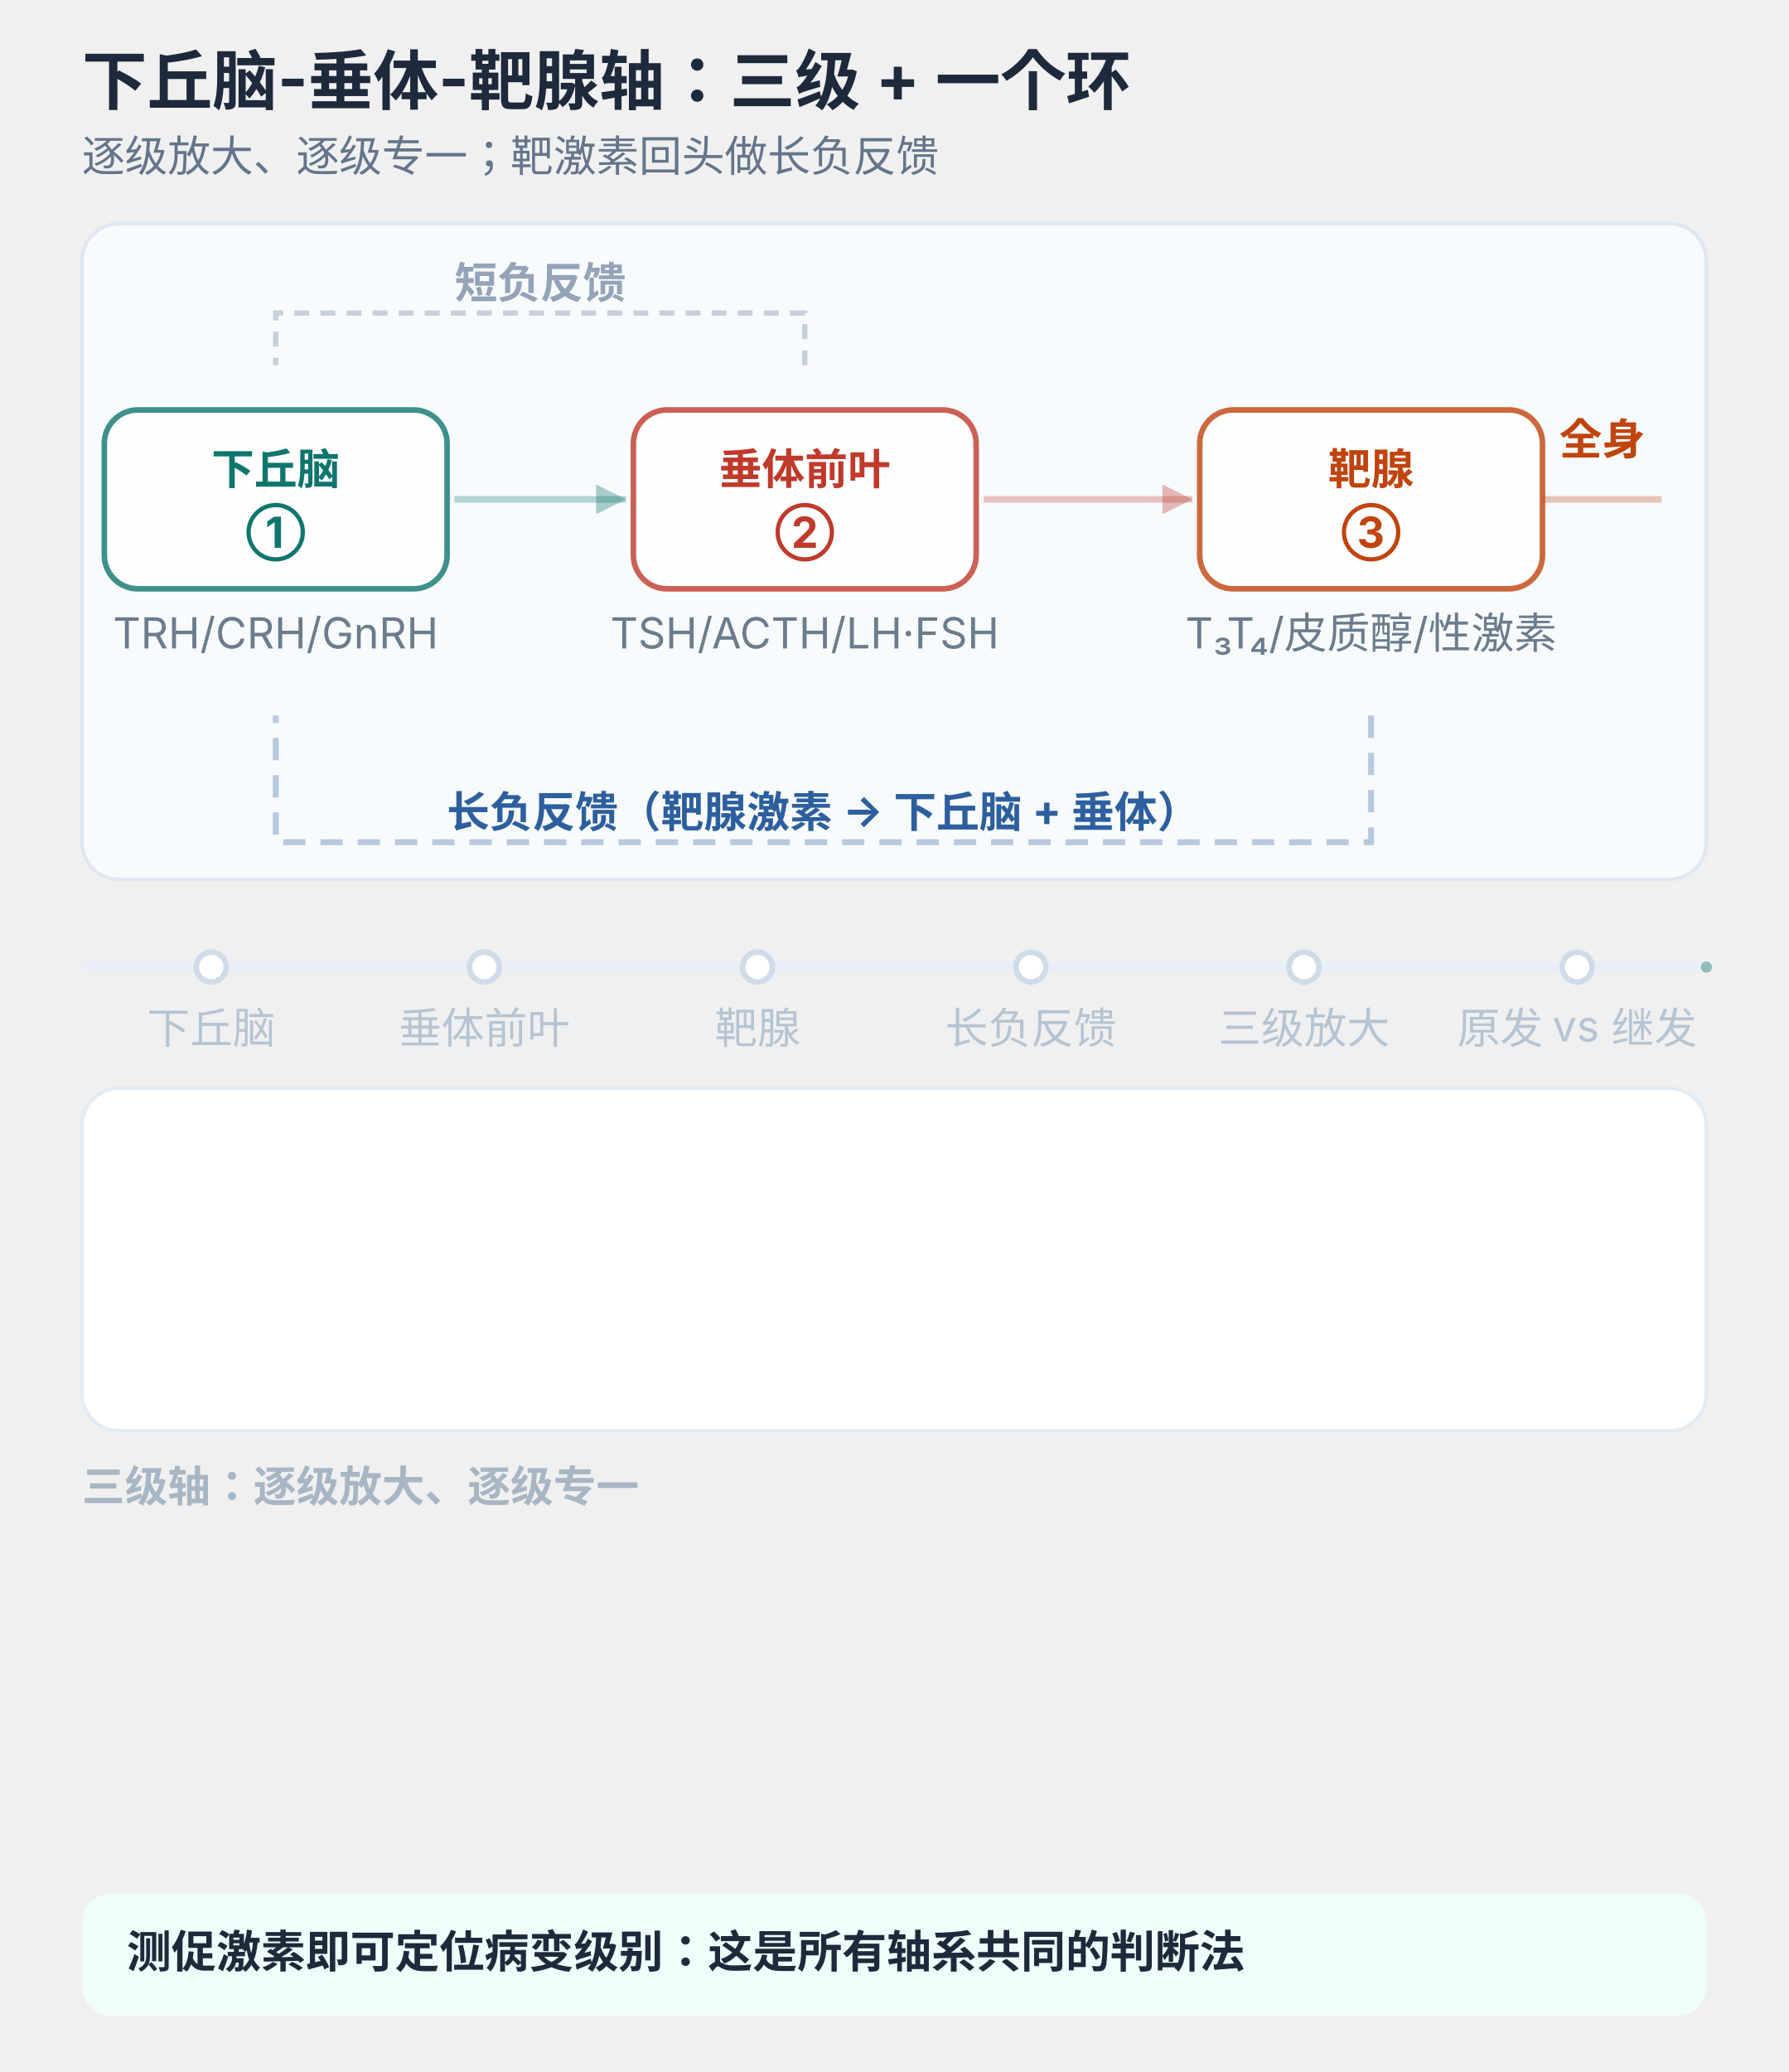
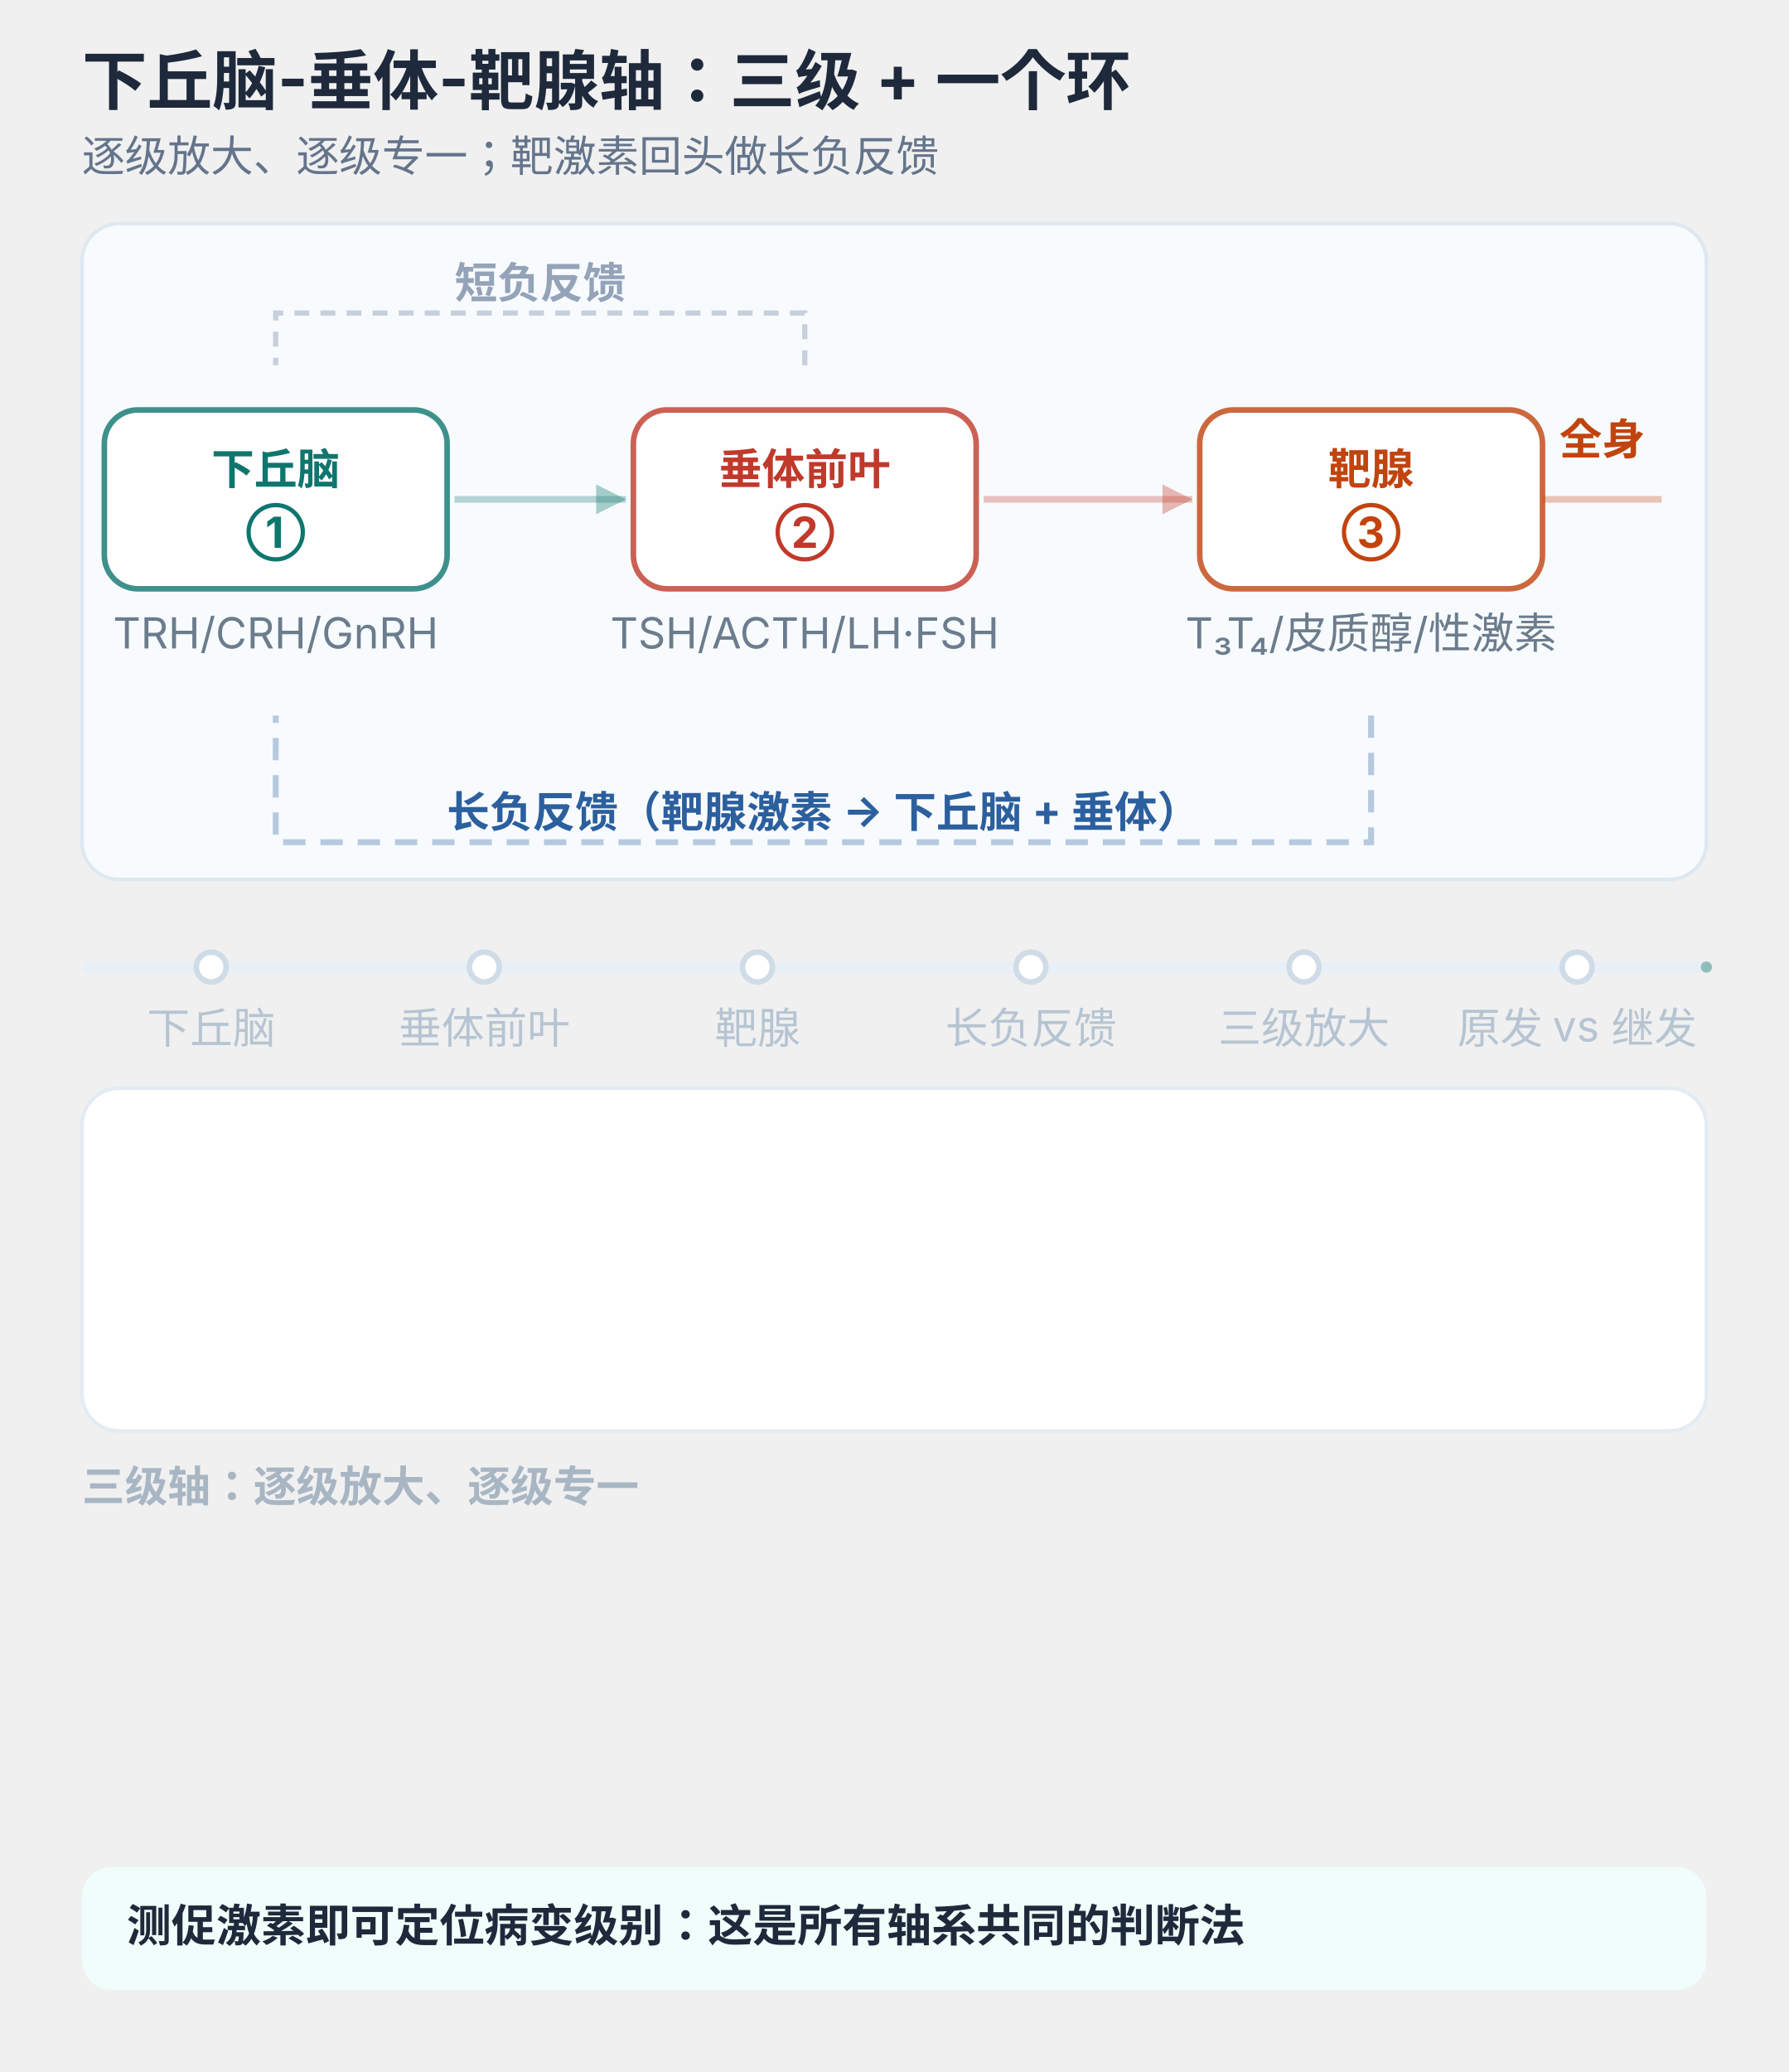
<svg xmlns="http://www.w3.org/2000/svg" viewBox="0 0 480 556" role="img" aria-labelledby="ft fd" style="background:#ffffff">
  <text x="22" y="28" font-size="17.5" font-weight="700" fill="#1e293b" font-family="-apple-system,'PingFang SC','Microsoft YaHei',sans-serif">下丘脑-垂体-靶腺轴：三级 + 一个环</text>
  <text x="22" y="46" font-size="11.5" fill="#64748b" font-family="-apple-system,'PingFang SC','Microsoft YaHei',sans-serif">逐级放大、逐级专一；靶激素回头做长负反馈</text>
  <rect x="22" y="60" width="436" height="176" rx="10" fill="#f8fbfd" stroke="#dfe8f1" stroke-width="1" />
  <rect x="28" y="110" width="92" height="48" rx="9" fill="#ffffff" stroke="#0f766e" stroke-width="1.5" opacity="0.8" />
  <text x="74" y="130" font-size="11.5" fill="#0f766e" font-weight="700" text-anchor="middle" font-family="-apple-system,'PingFang SC','Microsoft YaHei',sans-serif">下丘脑</text>
  <text x="74" y="147" font-size="11.5" fill="#0f766e" font-weight="700" text-anchor="middle" font-family="-apple-system,'PingFang SC','Microsoft YaHei',sans-serif">①</text>
  <rect x="170" y="110" width="92" height="48" rx="9" fill="#ffffff" stroke="#c0392b" stroke-width="1.5" opacity="0.8" />
  <text x="216" y="130" font-size="11.5" fill="#c0392b" font-weight="700" text-anchor="middle" font-family="-apple-system,'PingFang SC','Microsoft YaHei',sans-serif">垂体前叶</text>
  <text x="216" y="147" font-size="11.5" fill="#c0392b" font-weight="700" text-anchor="middle" font-family="-apple-system,'PingFang SC','Microsoft YaHei',sans-serif">②</text>
  <rect x="322" y="110" width="92" height="48" rx="9" fill="#ffffff" stroke="#c1440e" stroke-width="1.5" opacity="0.8" />
  <text x="368" y="130" font-size="11.5" fill="#c1440e" font-weight="700" text-anchor="middle" font-family="-apple-system,'PingFang SC','Microsoft YaHei',sans-serif">靶腺</text>
  <text x="368" y="147" font-size="11.5" fill="#c1440e" font-weight="700" text-anchor="middle" font-family="-apple-system,'PingFang SC','Microsoft YaHei',sans-serif">③</text>
  <text x="74" y="174" font-size="11.5" fill="#6b7c8d" font-weight="400" text-anchor="middle" font-family="-apple-system,'PingFang SC','Microsoft YaHei',sans-serif">TRH/CRH/GnRH</text>
  <text x="216" y="174" font-size="11.5" fill="#6b7c8d" font-weight="400" text-anchor="middle" font-family="-apple-system,'PingFang SC','Microsoft YaHei',sans-serif">TSH/ACTH/LH·FSH</text>
  <text x="368" y="174" font-size="11.5" fill="#6b7c8d" font-weight="400" text-anchor="middle" font-family="-apple-system,'PingFang SC','Microsoft YaHei',sans-serif">T₃T₄/皮质醇/性激素</text>
  <path d="M122,134 H168" stroke="#0f766e" stroke-width="1.8" opacity="0.30" />
  <path d="M168,134 l-8,-4 v8 z" fill="#0f766e" opacity="0.35" />
  <g opacity="0">
    <animate attributeName="opacity" values="1;1;0;0" keyTimes="0;0.15;0.151;1" dur="11.4s" repeatCount="indefinite" />
    <path d="M122,134 H168" stroke="#0f766e" stroke-width="2.8" />
    <path d="M168,134 l-9,-4.6 v9.2 z" fill="#0f766e" />
  </g>
  <path d="M264,134 H320" stroke="#c0392b" stroke-width="1.8" opacity="0.30" />
  <path d="M320,134 l-8,-4 v8 z" fill="#c0392b" opacity="0.35" />
  <g opacity="0">
    <animate attributeName="opacity" values="0;0;1;1;0;0" keyTimes="0;0.15;0.151;0.31;0.311;1" dur="11.4s" repeatCount="indefinite" />
    <path d="M264,134 H320" stroke="#c0392b" stroke-width="2.8" />
    <path d="M320,134 l-9,-4.6 v9.2 z" fill="#c0392b" />
  </g>
  <path d="M414,134 H446" stroke="#c1440e" stroke-width="1.8" opacity="0.30" />
  <text x="430" y="122" font-size="11.5" fill="#c1440e" font-weight="700" text-anchor="middle" font-family="-apple-system,'PingFang SC','Microsoft YaHei',sans-serif">全身</text>
  <g opacity="0">
    <animate attributeName="opacity" values="0;0;1;1;0;0" keyTimes="0;0.31;0.311;0.475;0.476;1" dur="11.4s" repeatCount="indefinite" />
    <path d="M414,134 H446" stroke="#c1440e" stroke-width="2.4" />
    <path d="M446,134 l-8,-4 v8 z" fill="#c1440e" />
  </g>
  <g opacity="0">
    <animate attributeName="opacity" values="1;1;0;0" keyTimes="0;0.15;0.151;1" dur="11.4s" repeatCount="indefinite" />
    <rect x="28" y="110" width="92" height="48" rx="9" fill="#0f766e" opacity="0.10" />
    <rect x="28" y="110" width="92" height="48" rx="9" fill="none" stroke="#0f766e" stroke-width="2.4" />
  </g>
  <g opacity="0">
    <animate attributeName="opacity" values="0;0;1;1;0;0" keyTimes="0;0.15;0.151;0.31;0.311;1" dur="11.4s" repeatCount="indefinite" />
    <rect x="170" y="110" width="92" height="48" rx="9" fill="#c0392b" opacity="0.10" />
    <rect x="170" y="110" width="92" height="48" rx="9" fill="none" stroke="#c0392b" stroke-width="2.4" />
  </g>
  <g opacity="0">
    <animate attributeName="opacity" values="0;0;1;1;0;0" keyTimes="0;0.31;0.311;0.475;0.476;1" dur="11.4s" repeatCount="indefinite" />
    <rect x="322" y="110" width="92" height="48" rx="9" fill="#c1440e" opacity="0.10" />
    <rect x="322" y="110" width="92" height="48" rx="9" fill="none" stroke="#c1440e" stroke-width="2.4" />
  </g>
  <path d="M368,192 V226 H74 V192" fill="none" stroke="#2c5f9e" stroke-width="1.6" stroke-dasharray="6 4" opacity="0.32" />
  <text x="221" y="222" font-size="11.5" fill="#2c5f9e" font-weight="700" text-anchor="middle" font-family="-apple-system,'PingFang SC','Microsoft YaHei',sans-serif">长负反馈（靶腺激素 → 下丘脑 + 垂体）</text>
  <g opacity="0">
    <animate attributeName="opacity" values="0;0;1;1;0;0" keyTimes="0;0.475;0.476;0.645;0.646;1" dur="11.4s" repeatCount="indefinite" />
    <path d="M368,192 V226 H74 V192" fill="none" stroke="#2c5f9e" stroke-width="2.4" stroke-dasharray="6 4" />
    <path d="M74,192 l-4.6,9 h9.2 z" fill="#2c5f9e" />
  </g>
  <path d="M216,98 V84 H74 V98" fill="none" stroke="#94a3b8" stroke-width="1.4" stroke-dasharray="4 3" opacity="0.5" />
  <text x="145" y="80" font-size="11.5" fill="#94a3b8" font-weight="700" text-anchor="middle" font-family="-apple-system,'PingFang SC','Microsoft YaHei',sans-serif">短负反馈</text>
  <g opacity="0">
    <animate attributeName="opacity" values="0;0;1;1" keyTimes="0;0.82;0.821;1" dur="11.4s" repeatCount="indefinite" />
    <rect x="24" y="242" width="432" height="24" rx="7" fill="#fef3c7" />
    <text x="32" y="258" font-size="11.5" fill="#a8791a" font-weight="700" text-anchor="start" font-family="-apple-system,'PingFang SC','Microsoft YaHei',sans-serif">原发：终末↓ 促激素↑　｜　继发：两者都↓</text>
  </g>
  <rect x="22" y="258" width="436" height="3" rx="1.5" fill="#e8eff6" />
  <path d="M22,259.5 H458" stroke="#0f766e" stroke-width="3" stroke-linecap="round" opacity="0.42" stroke-dasharray="436" stroke-dashoffset="436">
    <animate attributeName="stroke-dashoffset" values="436;0" keyTimes="0;1" dur="11.4s" repeatCount="indefinite" />
  </path>
  <circle cx="56.7" cy="259.5" r="4" fill="#ffffff" stroke="#cfdce8" stroke-width="1.5" />
  <g opacity="0">
    <animate attributeName="opacity" values="1;1;0;0" keyTimes="0;0.15;0.151;1" dur="11.4s" repeatCount="indefinite" />
    <circle cx="56.7" cy="259.5" r="5.5" fill="#0f766e" />
  </g>
  <g opacity="1">
    <animate attributeName="opacity" values="0.0;0.0;1.0;1.0" keyTimes="0;0.15;0.151;1" dur="11.4s" repeatCount="indefinite" />
    <text x="56.7" y="280" text-anchor="middle" font-size="11.5" fill="#b6c4d2" font-family="-apple-system,'PingFang SC','Microsoft YaHei',sans-serif">下丘脑</text>
  </g>
  <g opacity="0">
    <animate attributeName="opacity" values="1;1;0;0" keyTimes="0;0.15;0.151;1" dur="11.4s" repeatCount="indefinite" />
    <text x="56.7" y="280" text-anchor="middle" font-size="11.5" font-weight="700" fill="#0f766e" font-family="-apple-system,'PingFang SC','Microsoft YaHei',sans-serif">下丘脑</text>
  </g>
  <circle cx="130.0" cy="259.5" r="4" fill="#ffffff" stroke="#cfdce8" stroke-width="1.5" />
  <g opacity="0">
    <animate attributeName="opacity" values="0;0;1;1;0;0" keyTimes="0;0.15;0.151;0.31;0.311;1" dur="11.4s" repeatCount="indefinite" />
    <circle cx="130.0" cy="259.5" r="5.5" fill="#c0392b" />
  </g>
  <g opacity="1">
    <animate attributeName="opacity" values="1.0;1.0;0.0;0.0;1.0;1.0" keyTimes="0;0.15;0.151;0.31;0.311;1" dur="11.4s" repeatCount="indefinite" />
    <text x="130.0" y="280" text-anchor="middle" font-size="11.5" fill="#b6c4d2" font-family="-apple-system,'PingFang SC','Microsoft YaHei',sans-serif">垂体前叶</text>
  </g>
  <g opacity="0">
    <animate attributeName="opacity" values="0;0;1;1;0;0" keyTimes="0;0.15;0.151;0.31;0.311;1" dur="11.4s" repeatCount="indefinite" />
    <text x="130.0" y="280" text-anchor="middle" font-size="11.5" font-weight="700" fill="#c0392b" font-family="-apple-system,'PingFang SC','Microsoft YaHei',sans-serif">垂体前叶</text>
  </g>
  <circle cx="203.3" cy="259.5" r="4" fill="#ffffff" stroke="#cfdce8" stroke-width="1.5" />
  <g opacity="0">
    <animate attributeName="opacity" values="0;0;1;1;0;0" keyTimes="0;0.31;0.311;0.475;0.476;1" dur="11.4s" repeatCount="indefinite" />
    <circle cx="203.3" cy="259.5" r="5.5" fill="#c1440e" />
  </g>
  <g opacity="1">
    <animate attributeName="opacity" values="1.0;1.0;0.0;0.0;1.0;1.0" keyTimes="0;0.31;0.311;0.475;0.476;1" dur="11.4s" repeatCount="indefinite" />
    <text x="203.3" y="280" text-anchor="middle" font-size="11.5" fill="#b6c4d2" font-family="-apple-system,'PingFang SC','Microsoft YaHei',sans-serif">靶腺</text>
  </g>
  <g opacity="0">
    <animate attributeName="opacity" values="0;0;1;1;0;0" keyTimes="0;0.31;0.311;0.475;0.476;1" dur="11.4s" repeatCount="indefinite" />
    <text x="203.3" y="280" text-anchor="middle" font-size="11.5" font-weight="700" fill="#c1440e" font-family="-apple-system,'PingFang SC','Microsoft YaHei',sans-serif">靶腺</text>
  </g>
  <circle cx="276.7" cy="259.5" r="4" fill="#ffffff" stroke="#cfdce8" stroke-width="1.5" />
  <g opacity="0">
    <animate attributeName="opacity" values="0;0;1;1;0;0" keyTimes="0;0.475;0.476;0.645;0.646;1" dur="11.4s" repeatCount="indefinite" />
    <circle cx="276.7" cy="259.5" r="5.5" fill="#2c5f9e" />
  </g>
  <g opacity="1">
    <animate attributeName="opacity" values="1.0;1.0;0.0;0.0;1.0;1.0" keyTimes="0;0.475;0.476;0.645;0.646;1" dur="11.4s" repeatCount="indefinite" />
    <text x="276.7" y="280" text-anchor="middle" font-size="11.5" fill="#b6c4d2" font-family="-apple-system,'PingFang SC','Microsoft YaHei',sans-serif">长负反馈</text>
  </g>
  <g opacity="0">
    <animate attributeName="opacity" values="0;0;1;1;0;0" keyTimes="0;0.475;0.476;0.645;0.646;1" dur="11.4s" repeatCount="indefinite" />
    <text x="276.7" y="280" text-anchor="middle" font-size="11.5" font-weight="700" fill="#2c5f9e" font-family="-apple-system,'PingFang SC','Microsoft YaHei',sans-serif">长负反馈</text>
  </g>
  <circle cx="350.0" cy="259.5" r="4" fill="#ffffff" stroke="#cfdce8" stroke-width="1.5" />
  <g opacity="0">
    <animate attributeName="opacity" values="0;0;1;1;0;0" keyTimes="0;0.645;0.646;0.82;0.821;1" dur="11.4s" repeatCount="indefinite" />
    <circle cx="350.0" cy="259.5" r="5.5" fill="#2f8f57" />
  </g>
  <g opacity="1">
    <animate attributeName="opacity" values="1.0;1.0;0.0;0.0;1.0;1.0" keyTimes="0;0.645;0.646;0.82;0.821;1" dur="11.4s" repeatCount="indefinite" />
    <text x="350.0" y="280" text-anchor="middle" font-size="11.5" fill="#b6c4d2" font-family="-apple-system,'PingFang SC','Microsoft YaHei',sans-serif">三级放大</text>
  </g>
  <g opacity="0">
    <animate attributeName="opacity" values="0;0;1;1;0;0" keyTimes="0;0.645;0.646;0.82;0.821;1" dur="11.4s" repeatCount="indefinite" />
    <text x="350.0" y="280" text-anchor="middle" font-size="11.5" font-weight="700" fill="#2f8f57" font-family="-apple-system,'PingFang SC','Microsoft YaHei',sans-serif">三级放大</text>
  </g>
  <circle cx="423.3" cy="259.5" r="4" fill="#ffffff" stroke="#cfdce8" stroke-width="1.5" />
  <g opacity="0">
    <animate attributeName="opacity" values="0;0;1;1" keyTimes="0;0.82;0.821;1" dur="11.4s" repeatCount="indefinite" />
    <circle cx="423.3" cy="259.5" r="5.5" fill="#a8791a" />
  </g>
  <g opacity="1">
    <animate attributeName="opacity" values="1.0;1.0;0.0;0.0" keyTimes="0;0.82;0.821;1" dur="11.4s" repeatCount="indefinite" />
    <text x="423.3" y="280" text-anchor="middle" font-size="11.5" fill="#b6c4d2" font-family="-apple-system,'PingFang SC','Microsoft YaHei',sans-serif">原发 vs 继发</text>
  </g>
  <g opacity="0">
    <animate attributeName="opacity" values="0;0;1;1" keyTimes="0;0.82;0.821;1" dur="11.4s" repeatCount="indefinite" />
    <text x="423.3" y="280" text-anchor="middle" font-size="11.5" font-weight="700" fill="#a8791a" font-family="-apple-system,'PingFang SC','Microsoft YaHei',sans-serif">原发 vs 继发</text>
  </g>
  <rect x="22" y="292" width="436" height="92" rx="10" fill="#ffffff" stroke="#e3ebf3" stroke-width="1" />
  <g opacity="0">
    <animate attributeName="opacity" values="1;1;0;0" keyTimes="0;0.15;0.151;1" dur="11.4s" repeatCount="indefinite" />
    <rect x="22" y="293" width="3" height="90" fill="#0f766e" opacity="0.85" />
    <text x="40" y="318" font-size="11.5" fill="#a8b6c4" font-weight="700" font-family="-apple-system,'PingFang SC','Microsoft YaHei',sans-serif">因为</text>
    <text x="78" y="318" font-size="12.5" fill="#6b7c8d" font-family="-apple-system,'PingFang SC','Microsoft YaHei',sans-serif">神经分泌细胞把神经信号转成激素，释放到垂体门脉</text>
    <text x="40" y="354" font-size="11.5" fill="#0f766e" font-weight="700" font-family="-apple-system,'PingFang SC','Microsoft YaHei',sans-serif">所以</text>
    <text x="78" y="354" font-size="14.5" fill="#0f766e" font-weight="700" font-family="-apple-system,'PingFang SC','Microsoft YaHei',sans-serif">TRH / CRH / GnRH —— 三级轴的第一级</text>
  </g>
  <g opacity="0">
    <animate attributeName="opacity" values="0;0;1;1;0;0" keyTimes="0;0.15;0.151;0.31;0.311;1" dur="11.4s" repeatCount="indefinite" />
    <rect x="22" y="293" width="3" height="90" fill="#c0392b" opacity="0.85" />
    <text x="40" y="318" font-size="11.5" fill="#a8b6c4" font-weight="700" font-family="-apple-system,'PingFang SC','Microsoft YaHei',sans-serif">因为</text>
    <text x="78" y="318" font-size="12.5" fill="#6b7c8d" font-family="-apple-system,'PingFang SC','Microsoft YaHei',sans-serif">促激素细胞受释放激素刺激，分泌促激素入血</text>
    <text x="40" y="354" font-size="11.5" fill="#c0392b" font-weight="700" font-family="-apple-system,'PingFang SC','Microsoft YaHei',sans-serif">所以</text>
    <text x="78" y="354" font-size="14.5" fill="#c0392b" font-weight="700" font-family="-apple-system,'PingFang SC','Microsoft YaHei',sans-serif">TSH / ACTH / LH·FSH —— 第二级，专一性更高</text>
  </g>
  <g opacity="0">
    <animate attributeName="opacity" values="0;0;1;1;0;0" keyTimes="0;0.31;0.311;0.475;0.476;1" dur="11.4s" repeatCount="indefinite" />
    <rect x="22" y="293" width="3" height="90" fill="#c1440e" opacity="0.85" />
    <text x="40" y="318" font-size="11.5" fill="#a8b6c4" font-weight="700" font-family="-apple-system,'PingFang SC','Microsoft YaHei',sans-serif">因为</text>
    <text x="78" y="318" font-size="12.5" fill="#6b7c8d" font-family="-apple-system,'PingFang SC','Microsoft YaHei',sans-serif">促激素刺激靶腺增生并分泌终末激素</text>
    <text x="40" y="354" font-size="11.5" fill="#c1440e" font-weight="700" font-family="-apple-system,'PingFang SC','Microsoft YaHei',sans-serif">所以</text>
    <text x="78" y="354" font-size="14.5" fill="#c1440e" font-weight="700" font-family="-apple-system,'PingFang SC','Microsoft YaHei',sans-serif">T₃T₄ / 皮质醇 / 性激素 —— 真正作用于全身的第三</text>
    <text x="78" y="371.5" font-size="14.5" fill="#c1440e" font-weight="700" font-family="-apple-system,'PingFang SC','Microsoft YaHei',sans-serif">级</text>
  </g>
  <g opacity="0">
    <animate attributeName="opacity" values="0;0;1;1;0;0" keyTimes="0;0.475;0.476;0.645;0.646;1" dur="11.4s" repeatCount="indefinite" />
    <rect x="22" y="293" width="3" height="90" fill="#2c5f9e" opacity="0.85" />
    <text x="40" y="318" font-size="11.5" fill="#a8b6c4" font-weight="700" font-family="-apple-system,'PingFang SC','Microsoft YaHei',sans-serif">因为</text>
    <text x="78" y="318" font-size="12.5" fill="#6b7c8d" font-family="-apple-system,'PingFang SC','Microsoft YaHei',sans-serif">靶腺激素升高，回头抑制下丘脑与垂体</text>
    <text x="40" y="354" font-size="11.5" fill="#2c5f9e" font-weight="700" font-family="-apple-system,'PingFang SC','Microsoft YaHei',sans-serif">所以</text>
    <text x="78" y="354" font-size="14.5" fill="#2c5f9e" font-weight="700" font-family="-apple-system,'PingFang SC','Microsoft YaHei',sans-serif">闭环稳住激素水平；这是负反馈的「长环」</text>
  </g>
  <g opacity="0">
    <animate attributeName="opacity" values="0;0;1;1;0;0" keyTimes="0;0.645;0.646;0.82;0.821;1" dur="11.4s" repeatCount="indefinite" />
    <rect x="22" y="293" width="3" height="90" fill="#2f8f57" opacity="0.85" />
    <text x="40" y="318" font-size="11.5" fill="#a8b6c4" font-weight="700" font-family="-apple-system,'PingFang SC','Microsoft YaHei',sans-serif">因为</text>
    <text x="78" y="318" font-size="12.5" fill="#6b7c8d" font-family="-apple-system,'PingFang SC','Microsoft YaHei',sans-serif">每一级都能放大信号，且逐级更专一</text>
    <text x="40" y="354" font-size="11.5" fill="#2f8f57" font-weight="700" font-family="-apple-system,'PingFang SC','Microsoft YaHei',sans-serif">所以</text>
    <text x="78" y="354" font-size="14.5" fill="#2f8f57" font-weight="700" font-family="-apple-system,'PingFang SC','Microsoft YaHei',sans-serif">微量释放激素即可引起靶腺激素大幅变化</text>
  </g>
  <g opacity="0">
    <animate attributeName="opacity" values="0;0;1;1" keyTimes="0;0.82;0.821;1" dur="11.4s" repeatCount="indefinite" />
    <rect x="22" y="293" width="3" height="90" fill="#a8791a" opacity="0.85" />
    <text x="40" y="318" font-size="11.5" fill="#a8b6c4" font-weight="700" font-family="-apple-system,'PingFang SC','Microsoft YaHei',sans-serif">因为</text>
    <text x="78" y="318" font-size="12.5" fill="#6b7c8d" font-family="-apple-system,'PingFang SC','Microsoft YaHei',sans-serif">靶腺本身坏 → 终末激素↓、促激素↑；垂体/下丘脑坏 → 两者都</text>
    <text x="78" y="333.5" font-size="12.5" fill="#6b7c8d" font-family="-apple-system,'PingFang SC','Microsoft YaHei',sans-serif">↓</text>
    <text x="40" y="357.0" font-size="11.5" fill="#a8791a" font-weight="700" font-family="-apple-system,'PingFang SC','Microsoft YaHei',sans-serif">所以</text>
    <text x="78" y="357.0" font-size="14.5" fill="#a8791a" font-weight="700" font-family="-apple-system,'PingFang SC','Microsoft YaHei',sans-serif">查促激素就能定位病变在哪一级</text>
  </g>
  <text x="22" y="403" font-size="11.5" fill="#a8b6c4" font-weight="700" text-anchor="start" font-family="-apple-system,'PingFang SC','Microsoft YaHei',sans-serif">三级轴：逐级放大、逐级专一</text>
  <g opacity="0">
    <animate attributeName="opacity" values="1;1;0;0" keyTimes="0;0.15;0.151;1" dur="11.4s" repeatCount="indefinite" />
    <rect x="22" y="413" width="3" height="15" rx="1.5" fill="#0f766e" />
    <text x="34" y="424" font-size="12.5" fill="#0f766e" font-weight="700" text-anchor="start" font-family="-apple-system,'PingFang SC','Microsoft YaHei',sans-serif">一级</text>
    <text x="104" y="424" font-size="12" fill="#6b7c8d" font-weight="400" text-anchor="start" font-family="-apple-system,'PingFang SC','Microsoft YaHei',sans-serif">下丘脑释放激素</text>
  </g>
  <g opacity="0">
    <animate attributeName="opacity" values="0;0;1;1;0;0" keyTimes="0;0.15;0.151;0.31;0.311;1" dur="11.4s" repeatCount="indefinite" />
    <rect x="22" y="436" width="3" height="15" rx="1.5" fill="#c0392b" />
    <text x="34" y="447" font-size="12.5" fill="#c0392b" font-weight="700" text-anchor="start" font-family="-apple-system,'PingFang SC','Microsoft YaHei',sans-serif">二级</text>
    <text x="104" y="447" font-size="12" fill="#6b7c8d" font-weight="400" text-anchor="start" font-family="-apple-system,'PingFang SC','Microsoft YaHei',sans-serif">垂体促激素</text>
  </g>
  <g opacity="0">
    <animate attributeName="opacity" values="0;0;1;1;0;0" keyTimes="0;0.31;0.311;0.475;0.476;1" dur="11.4s" repeatCount="indefinite" />
    <rect x="22" y="459" width="3" height="15" rx="1.5" fill="#c1440e" />
    <text x="34" y="470" font-size="12.5" fill="#c1440e" font-weight="700" text-anchor="start" font-family="-apple-system,'PingFang SC','Microsoft YaHei',sans-serif">三级</text>
    <text x="104" y="470" font-size="12" fill="#6b7c8d" font-weight="400" text-anchor="start" font-family="-apple-system,'PingFang SC','Microsoft YaHei',sans-serif">靶腺终末激素</text>
  </g>
  <g opacity="0">
    <animate attributeName="opacity" values="0;0;1;1;0;0" keyTimes="0;0.475;0.476;0.645;0.646;1" dur="11.4s" repeatCount="indefinite" />
    <rect x="22" y="482" width="3" height="15" rx="1.5" fill="#2c5f9e" />
    <text x="34" y="493" font-size="12.5" fill="#2c5f9e" font-weight="700" text-anchor="start" font-family="-apple-system,'PingFang SC','Microsoft YaHei',sans-serif">负反馈</text>
    <text x="104" y="493" font-size="12" fill="#6b7c8d" font-weight="400" text-anchor="start" font-family="-apple-system,'PingFang SC','Microsoft YaHei',sans-serif">长环抑制前两级</text>
  </g>
-   <rect x="22" y="508" width="436" height="33" rx="8" fill="#f0fdfa" />
-   <text x="34" y="528" font-size="12" fill="#1e293b" font-weight="700" text-anchor="start" font-family="-apple-system,'PingFang SC','Microsoft YaHei',sans-serif">测促激素即可定位病变级别：这是所有轴系共同的判断法</text>
+   <rect x="22" y="501" width="436" height="33" rx="8" fill="#f0fdfa" />
+   <text x="34" y="521" font-size="12" fill="#1e293b" font-weight="700" text-anchor="start" font-family="-apple-system,'PingFang SC','Microsoft YaHei',sans-serif">测促激素即可定位病变级别：这是所有轴系共同的判断法</text>
</svg>
